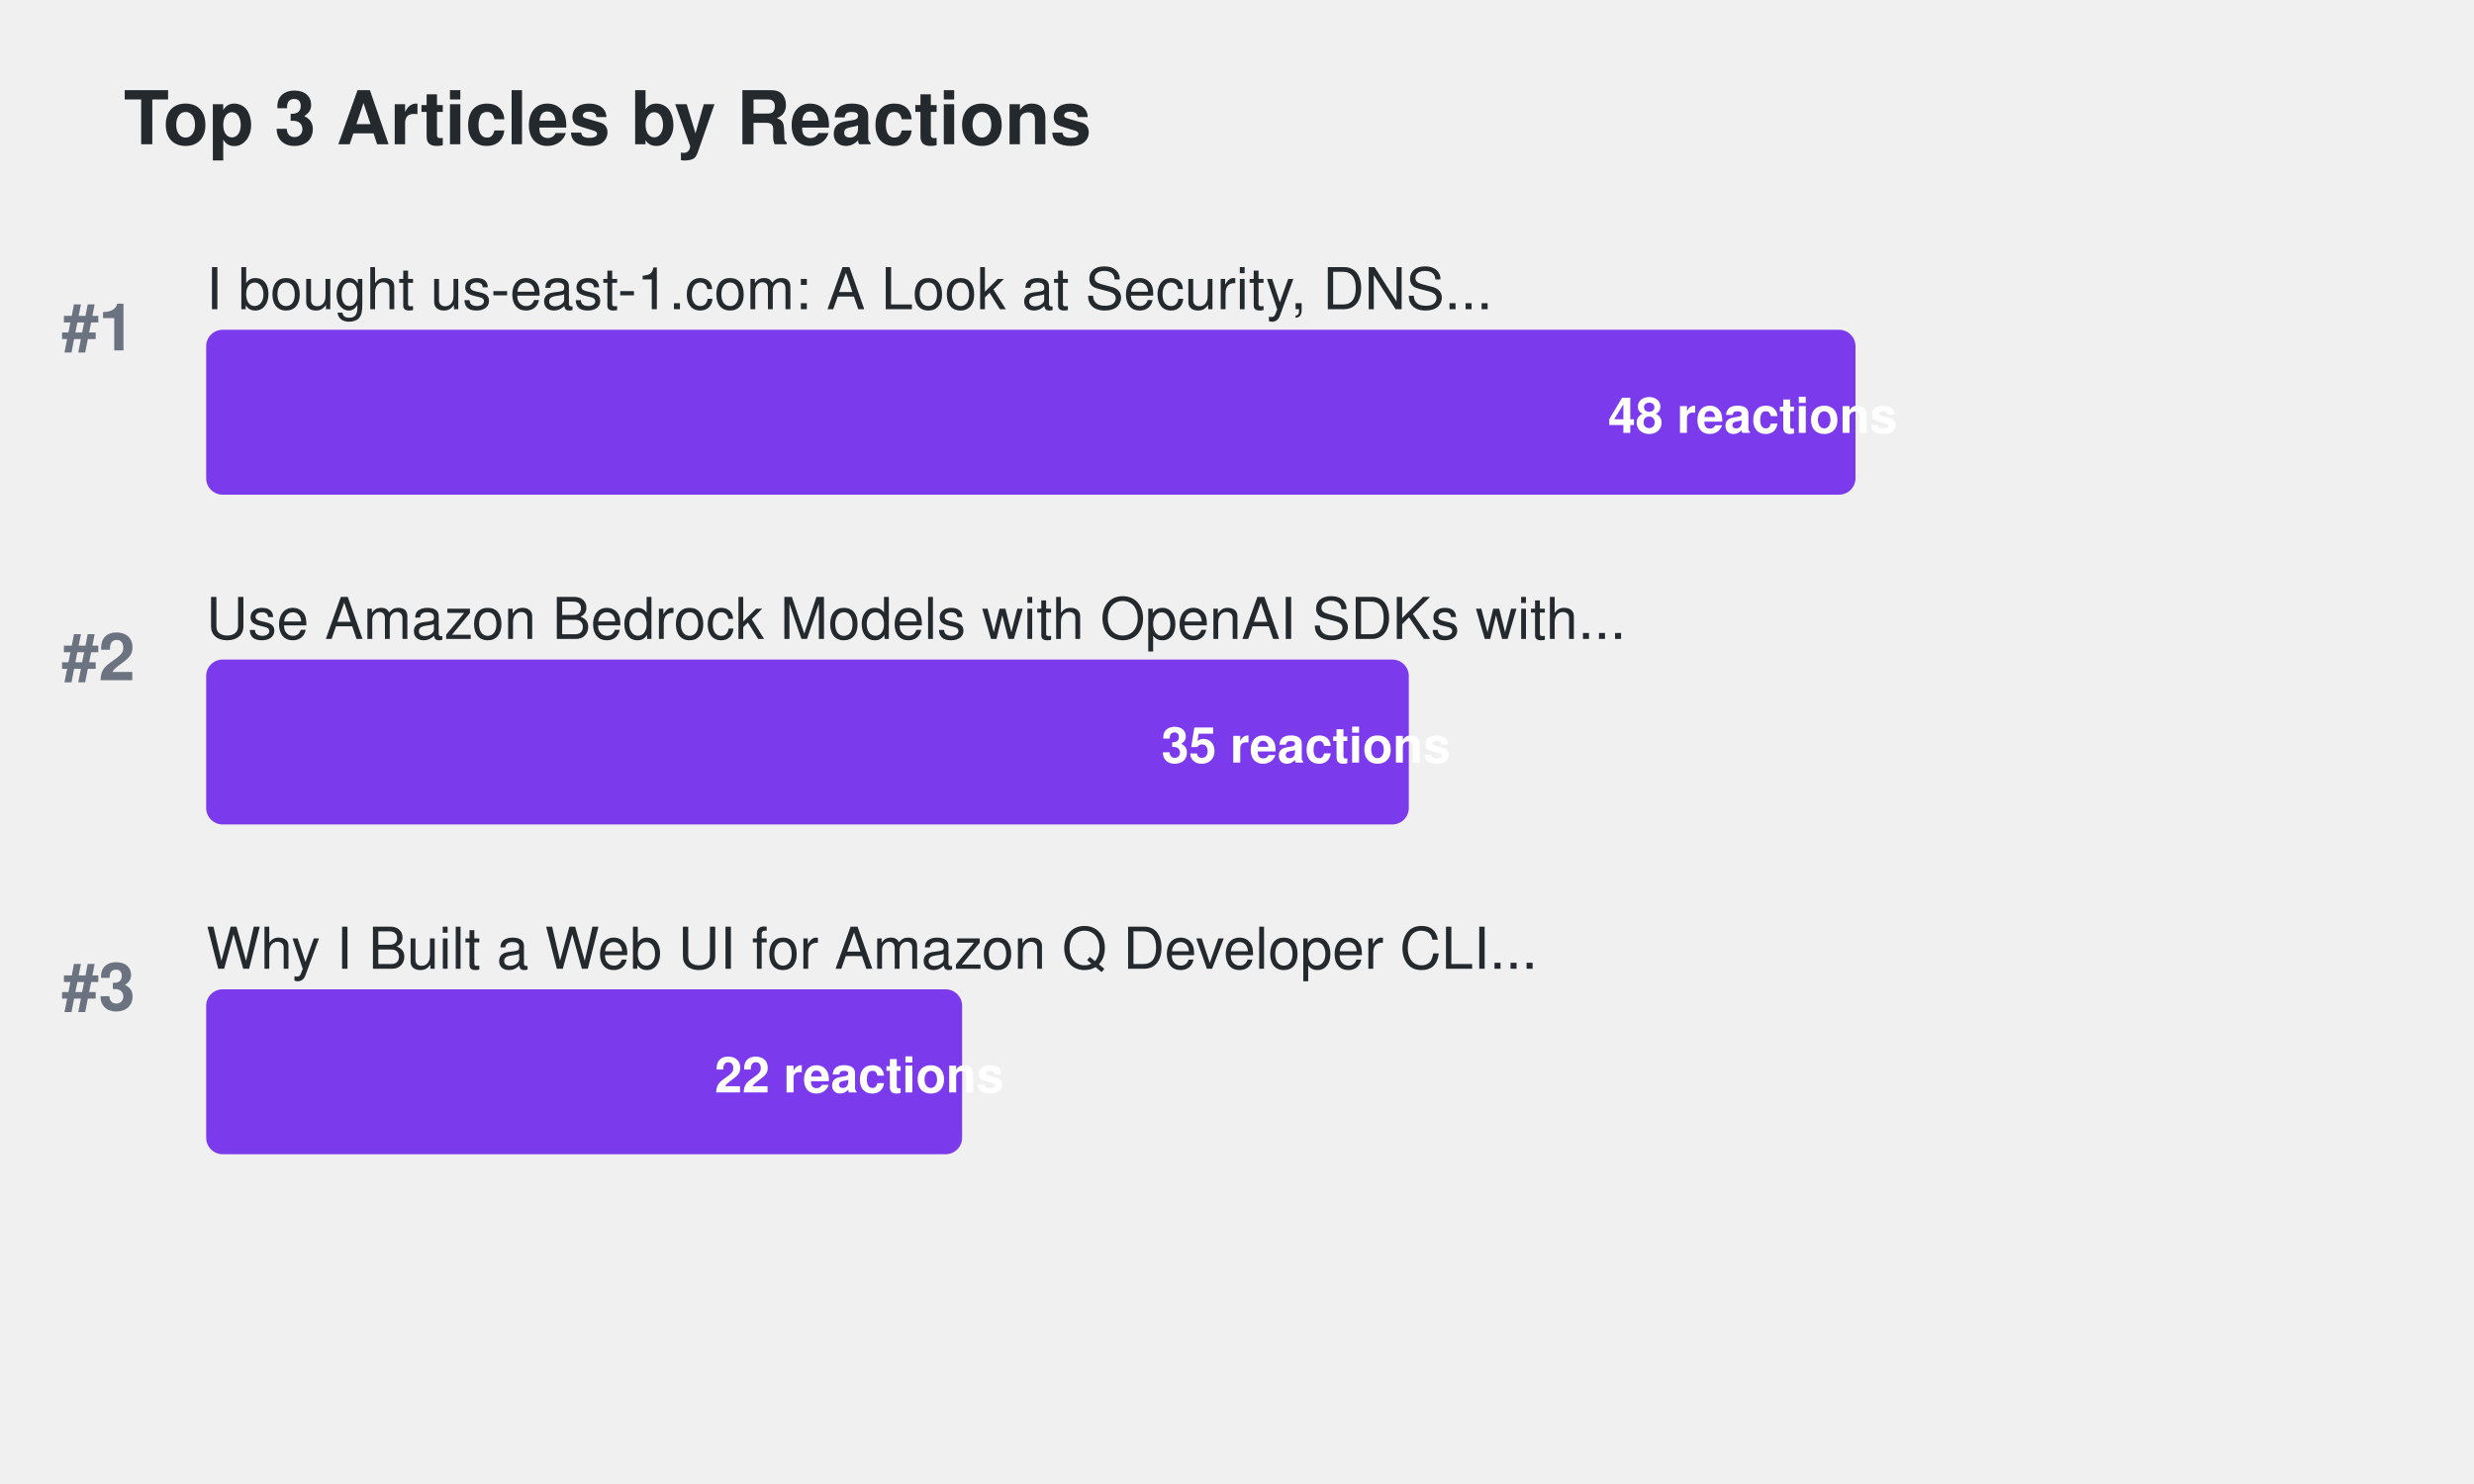
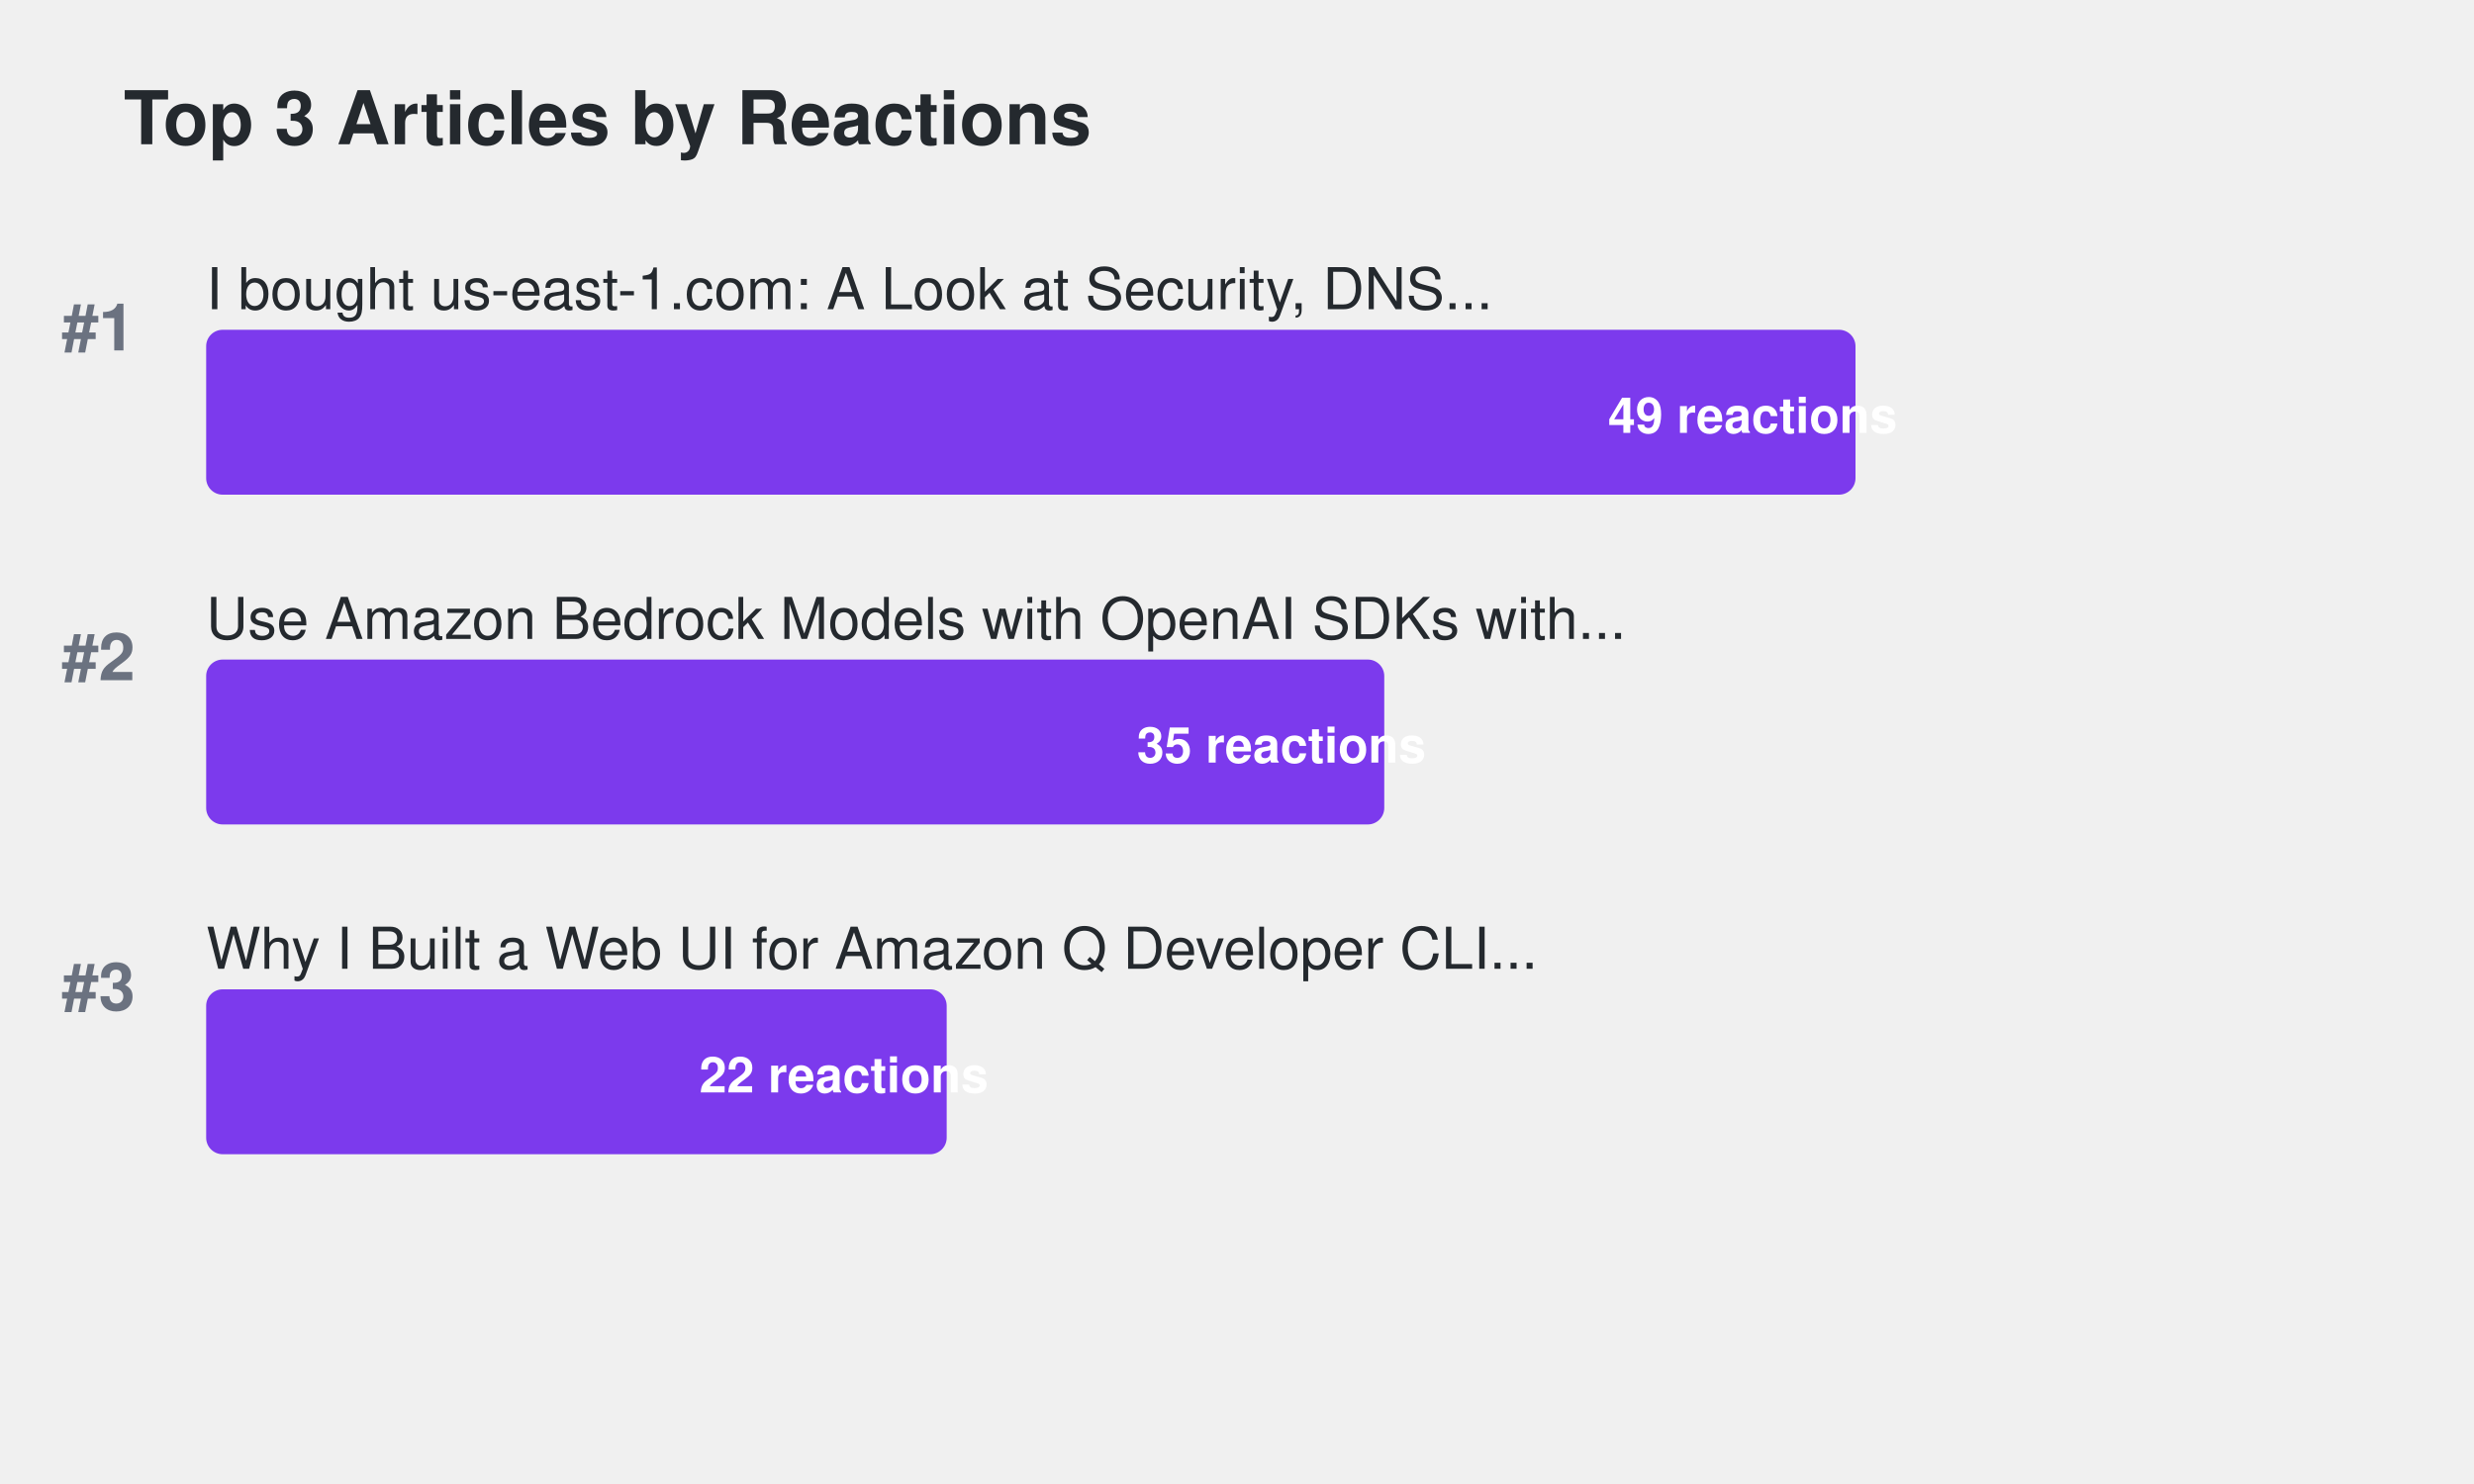
<svg xmlns="http://www.w3.org/2000/svg" width="600" height="360">
  <defs>
    <style>
.title { font-family: -apple-system, BlinkMacSystemFont, "Segoe UI", Helvetica, Arial, sans-serif; font-size: 18px; font-weight: 600; fill: #24292e; }
.article-title { font-family: -apple-system, BlinkMacSystemFont, "Segoe UI", Helvetica, Arial, sans-serif; font-size: 14px; font-weight: 500; fill: #24292e; }
.metric-value { font-family: -apple-system, BlinkMacSystemFont, "Segoe UI", Helvetica, Arial, sans-serif; font-size: 12px; font-weight: 600; fill: #ffffff; }
.rank { font-family: -apple-system, BlinkMacSystemFont, "Segoe UI", Helvetica, Arial, sans-serif; font-size: 16px; font-weight: 700; fill: #6b7280; }
.bar { rx: 4; ry: 4; }
.bar:hover { opacity: 0.8; cursor: pointer; }
a { text-decoration: none; }
a:hover .article-title { fill: #0969da; text-decoration: underline; }
a:hover .bar { opacity: 0.9; }
</style>
  </defs>
  <text x="30" y="35" class="title">Top 3 Articles by Reactions</text>
  <text x="15" y="85" class="rank">#1</text>
  <a href="https://dev.to/aws-builders/i-bought-us-east-1com-a-look-at-security-dns-traffic-and-protecting-aws-users-15ng" target="_blank">
    <text x="50" y="75" class="article-title">I bought us-east-1.com: A Look at Security, DNS...</text>
    <rect x="50" y="80" width="400.0" height="40" fill="#7c3aed" class="bar">
</rect>
-     <text x="390.0" y="105" class="metric-value" fill="#ffffff">48 reactions</text>
+     <text x="390.0" y="105" class="metric-value" fill="#ffffff">49 reactions</text>
  </a>
  <text x="15" y="165" class="rank">#2</text>
  <a href="https://dev.to/aws-builders/use-amazon-bedrock-models-via-an-openai-api-compatible-serverless-endpoint-now-without-fixed-cost-5hf5" target="_blank">
    <text x="50" y="155" class="article-title">Use Amazon Bedrock Models with OpenAI SDKs with...</text>
-     <rect x="50" y="160" width="291.667" height="40" fill="#7c3aed" class="bar">
+     <rect x="50" y="160" width="285.714" height="40" fill="#7c3aed" class="bar">
</rect>
-     <text x="281.667" y="185" class="metric-value" fill="#ffffff">35 reactions</text>
+     <text x="275.714" y="185" class="metric-value" fill="#ffffff">35 reactions</text>
  </a>
  <text x="15" y="245" class="rank">#3</text>
  <a href="https://dev.to/aws-builders/why-i-built-a-web-ui-for-amazon-q-developer-cli-and-how-i-vibe-coded-it-54d6" target="_blank">
    <text x="50" y="235" class="article-title">Why I Built a Web UI for Amazon Q Developer CLI...</text>
-     <rect x="50" y="240" width="183.333" height="40" fill="#7c3aed" class="bar">
+     <rect x="50" y="240" width="179.592" height="40" fill="#7c3aed" class="bar">
</rect>
-     <text x="173.333" y="265" class="metric-value" fill="#ffffff">22 reactions</text>
+     <text x="169.592" y="265" class="metric-value" fill="#ffffff">22 reactions</text>
  </a>
</svg>
